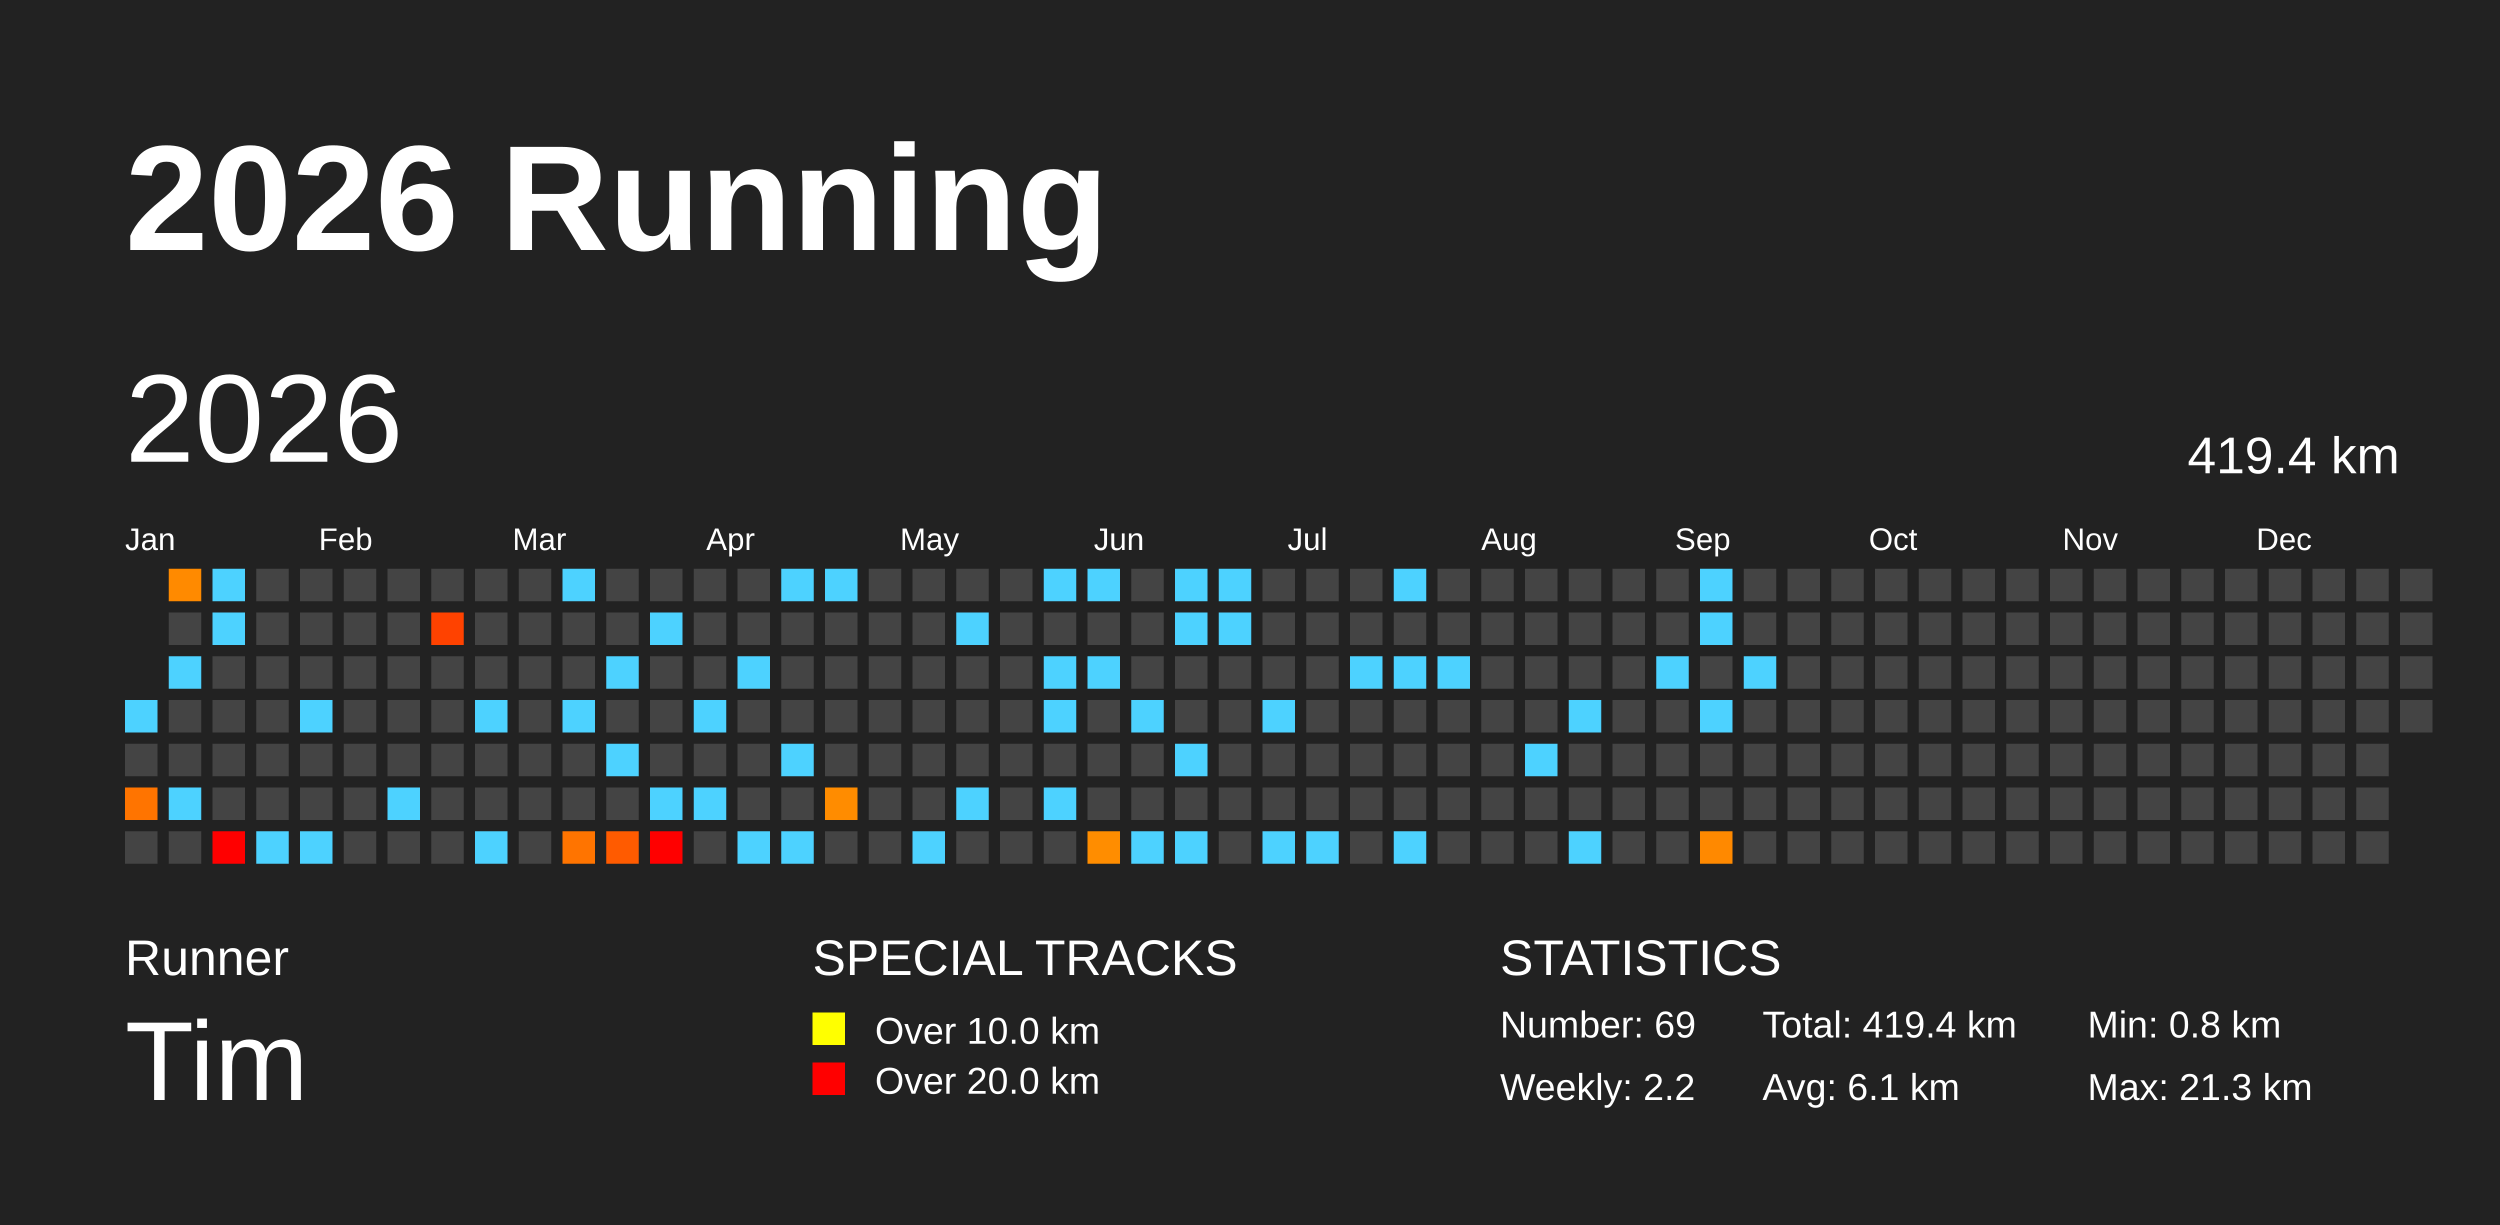
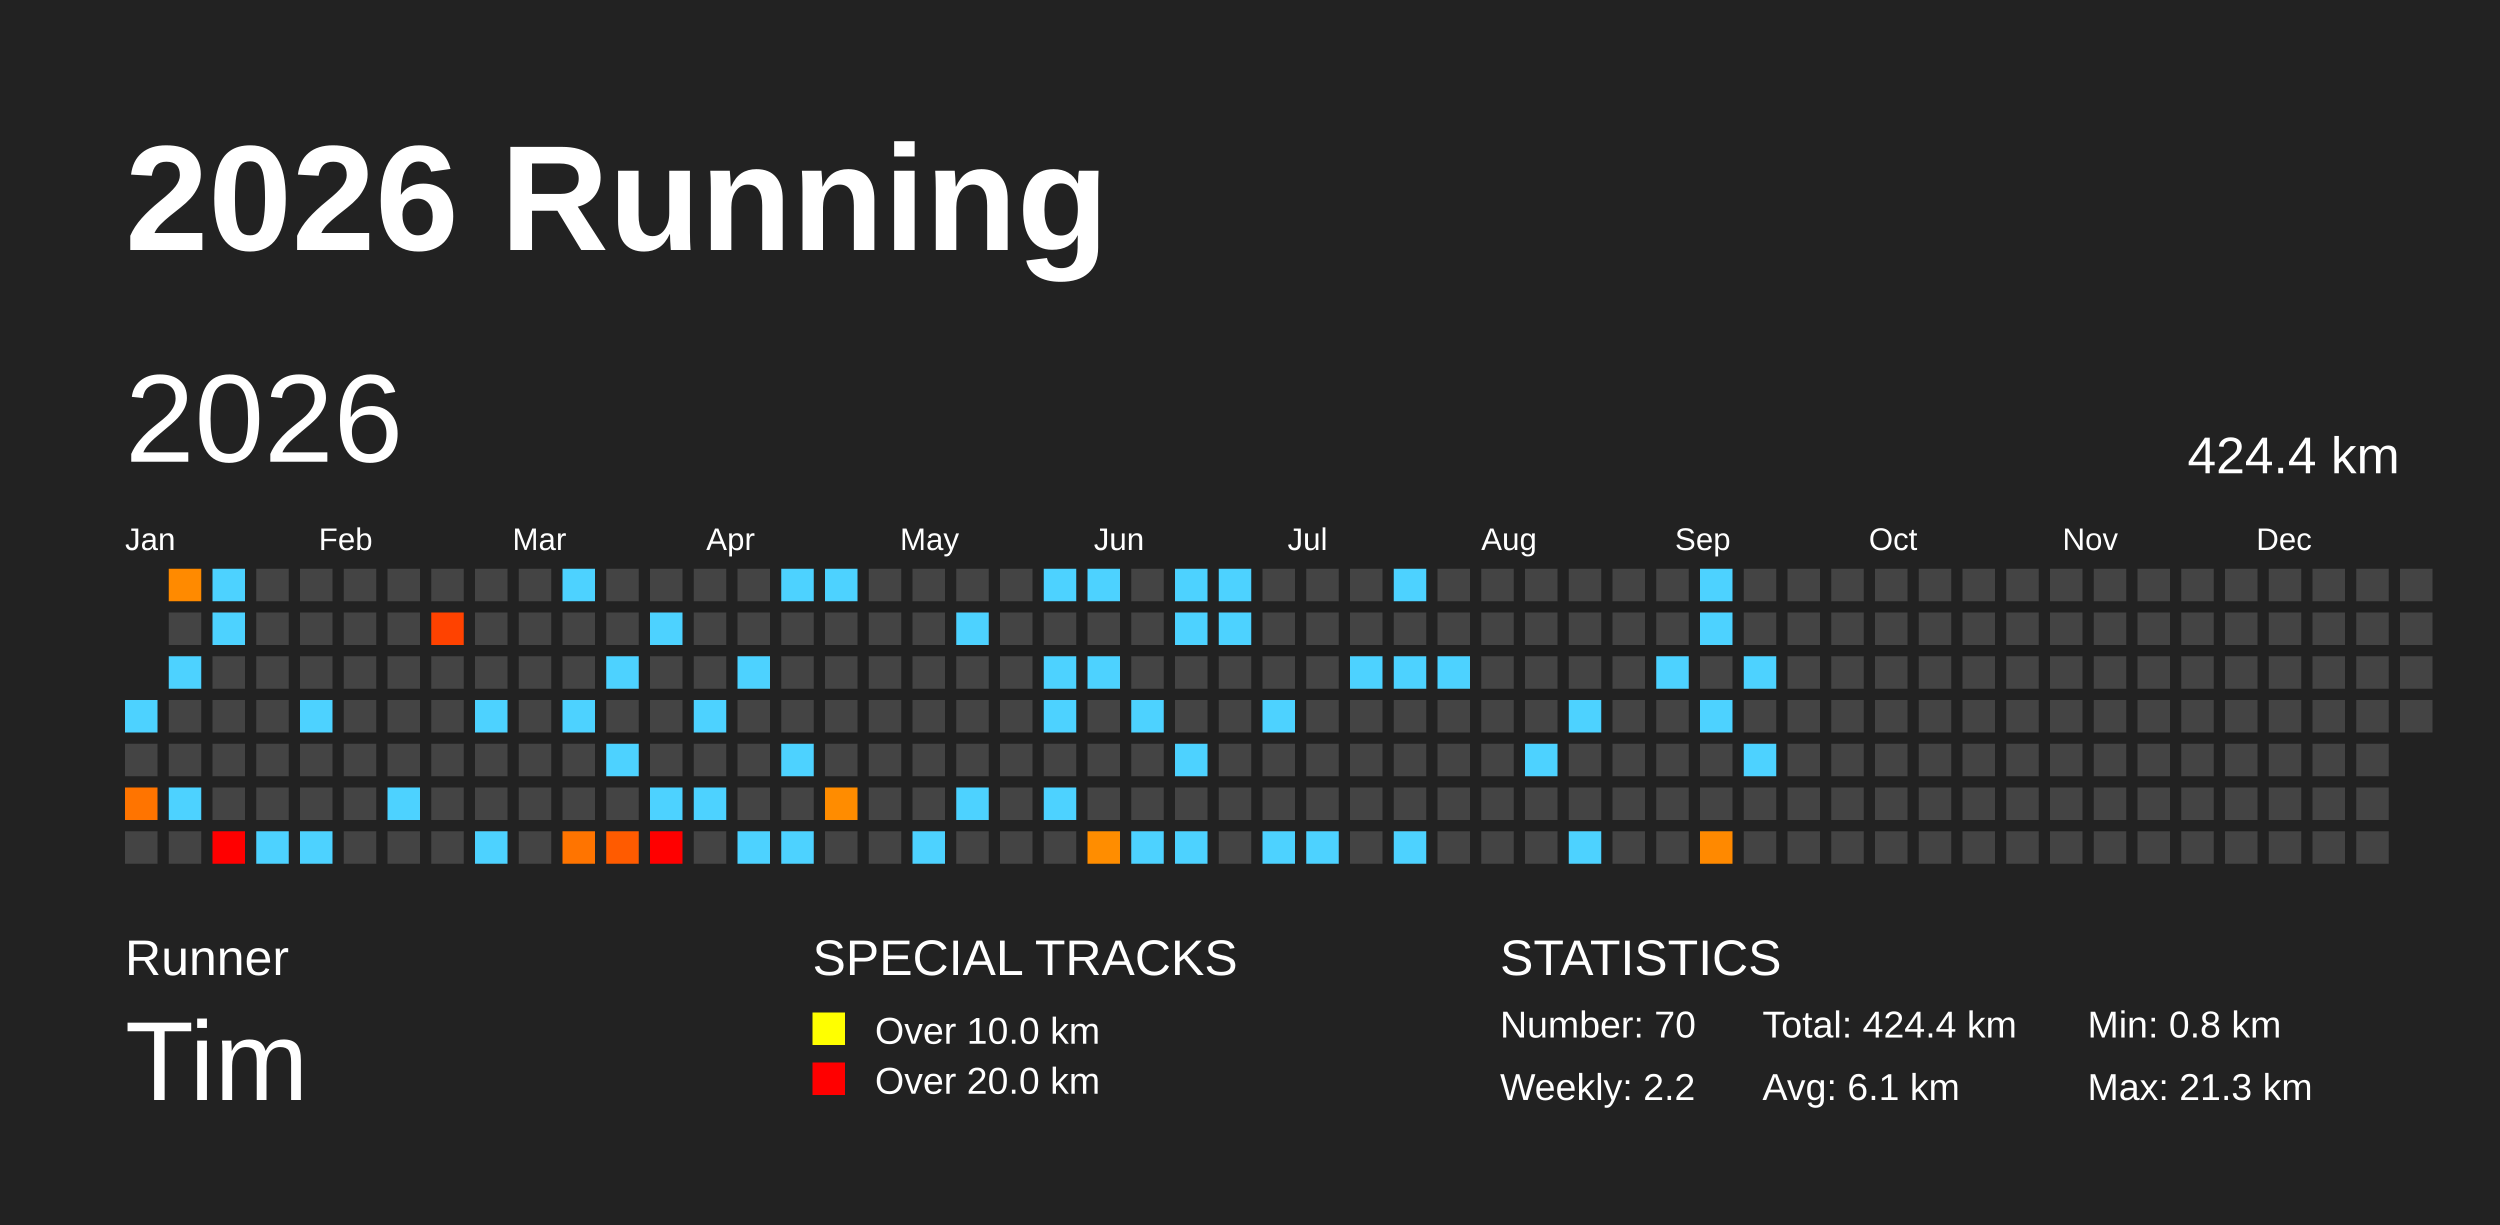
<svg xmlns="http://www.w3.org/2000/svg" baseProfile="full" height="98mm" version="1.1" viewBox="0,0,200,98" width="200mm">
  <defs />
  <rect fill="#222222" height="98" width="200" x="0" y="0" />
  <text fill="#FFFFFF" style="font-size:12px; font-family:Arial; font-weight:bold;" x="10" y="20">2026 Running</text>
  <text fill="#FFFFFF" style="font-size:4px; font-family:Arial" x="10" y="78">Runner</text>
  <text fill="#FFFFFF" style="font-size:9px; font-family:Arial" x="10" y="88">Tim</text>
  <text fill="#FFFFFF" style="font-size:4px; font-family:Arial" x="65" y="78">SPECIAL TRACKS</text>
  <rect fill="yellow" height="2.6" width="2.6" x="65" y="81" />
  <text fill="#FFFFFF" style="font-size:3px; font-family:Arial" x="70" y="83.5">Over 10.0 km</text>
  <rect fill="red" height="2.6" width="2.6" x="65" y="85" />
  <text fill="#FFFFFF" style="font-size:3px; font-family:Arial" x="70" y="87.5">Over 20.0 km</text>
  <text fill="#FFFFFF" style="font-size:4px; font-family:Arial" x="120" y="78">STATISTICS</text>
-   <text fill="#FFFFFF" style="font-size:3px; font-family:Arial" x="120" y="83">Number: 69</text>
+   <text fill="#FFFFFF" style="font-size:3px; font-family:Arial" x="120" y="83">Number: 70</text>
  <text fill="#FFFFFF" style="font-size:3px; font-family:Arial" x="120" y="88">Weekly: 2.2</text>
-   <text fill="#FFFFFF" style="font-size:3px; font-family:Arial" x="141" y="83">Total: 419.4 km</text>
+   <text fill="#FFFFFF" style="font-size:3px; font-family:Arial" x="141" y="83">Total: 424.4 km</text>
  <text fill="#FFFFFF" style="font-size:3px; font-family:Arial" x="141" y="88">Avg: 6.1 km</text>
  <text fill="#FFFFFF" style="font-size:3px; font-family:Arial" x="167" y="83">Min: 0.8 km</text>
  <text fill="#FFFFFF" style="font-size:3px; font-family:Arial" x="167" y="88">Max: 21.3 km</text>
  <text dominant-baseline="hanging" fill="#FFFFFF" style="font-size:10.0px; font-family:Arial;" x="10" y="30">2026</text>
-   <text dominant-baseline="hanging" fill="#FFFFFF" style="font-size:4.125px; font-family:Arial;" x="175" y="35">419.4 km</text>
+   <text dominant-baseline="hanging" fill="#FFFFFF" style="font-size:4.125px; font-family:Arial;" x="175" y="35">424.4 km</text>
  <text fill="#FFFFFF" style="font-size:2.5px; font-family:Arial" x="10.0" y="44">Jan</text>
  <text fill="#FFFFFF" style="font-size:2.5px; font-family:Arial" x="25.5" y="44">Feb</text>
  <text fill="#FFFFFF" style="font-size:2.5px; font-family:Arial" x="41.0" y="44">Mar</text>
  <text fill="#FFFFFF" style="font-size:2.5px; font-family:Arial" x="56.5" y="44">Apr</text>
  <text fill="#FFFFFF" style="font-size:2.5px; font-family:Arial" x="72.0" y="44">May</text>
  <text fill="#FFFFFF" style="font-size:2.5px; font-family:Arial" x="87.5" y="44">Jun</text>
  <text fill="#FFFFFF" style="font-size:2.5px; font-family:Arial" x="103.0" y="44">Jul</text>
  <text fill="#FFFFFF" style="font-size:2.5px; font-family:Arial" x="118.5" y="44">Aug</text>
  <text fill="#FFFFFF" style="font-size:2.5px; font-family:Arial" x="134.0" y="44">Sep</text>
  <text fill="#FFFFFF" style="font-size:2.5px; font-family:Arial" x="149.5" y="44">Oct</text>
  <text fill="#FFFFFF" style="font-size:2.5px; font-family:Arial" x="165.0" y="44">Nov</text>
  <text fill="#FFFFFF" style="font-size:2.5px; font-family:Arial" x="180.5" y="44">Dec</text>
  <rect fill="#4dd2ff" height="2.6" width="2.6" x="10.0" y="56.0" />
  <rect fill="#444444" height="2.6" width="2.6" x="10.0" y="59.5" />
  <rect fill="#ff7400" height="2.6" width="2.6" x="10.0" y="63.0" />
  <rect fill="#444444" height="2.6" width="2.6" x="10.0" y="66.5" />
  <rect fill="#ff8a00" height="2.6" width="2.6" x="13.5" y="45.5" />
  <rect fill="#444444" height="2.6" width="2.6" x="13.5" y="49.0" />
  <rect fill="#4dd2ff" height="2.6" width="2.6" x="13.5" y="52.5" />
  <rect fill="#444444" height="2.6" width="2.6" x="13.5" y="56.0" />
  <rect fill="#444444" height="2.6" width="2.6" x="13.5" y="59.5" />
  <rect fill="#4dd2ff" height="2.6" width="2.6" x="13.5" y="63.0" />
  <rect fill="#444444" height="2.6" width="2.6" x="13.5" y="66.5" />
  <rect fill="#4dd2ff" height="2.6" width="2.6" x="17.0" y="45.5" />
  <rect fill="#4dd2ff" height="2.6" width="2.6" x="17.0" y="49.0" />
  <rect fill="#444444" height="2.6" width="2.6" x="17.0" y="52.5" />
  <rect fill="#444444" height="2.6" width="2.6" x="17.0" y="56.0" />
  <rect fill="#444444" height="2.6" width="2.6" x="17.0" y="59.5" />
  <rect fill="#444444" height="2.6" width="2.6" x="17.0" y="63.0" />
  <rect fill="red" height="2.6" width="2.6" x="17.0" y="66.5" />
  <rect fill="#444444" height="2.6" width="2.6" x="20.5" y="45.5" />
  <rect fill="#444444" height="2.6" width="2.6" x="20.5" y="49.0" />
  <rect fill="#444444" height="2.6" width="2.6" x="20.5" y="52.5" />
  <rect fill="#444444" height="2.6" width="2.6" x="20.5" y="56.0" />
  <rect fill="#444444" height="2.6" width="2.6" x="20.5" y="59.5" />
  <rect fill="#444444" height="2.6" width="2.6" x="20.5" y="63.0" />
  <rect fill="#4dd2ff" height="2.6" width="2.6" x="20.5" y="66.5" />
  <rect fill="#444444" height="2.6" width="2.6" x="24.0" y="45.5" />
  <rect fill="#444444" height="2.6" width="2.6" x="24.0" y="49.0" />
  <rect fill="#444444" height="2.6" width="2.6" x="24.0" y="52.5" />
  <rect fill="#4dd2ff" height="2.6" width="2.6" x="24.0" y="56.0" />
  <rect fill="#444444" height="2.6" width="2.6" x="24.0" y="59.5" />
  <rect fill="#444444" height="2.6" width="2.6" x="24.0" y="63.0" />
  <rect fill="#4dd2ff" height="2.6" width="2.6" x="24.0" y="66.5" />
  <rect fill="#444444" height="2.6" width="2.6" x="27.5" y="45.5" />
  <rect fill="#444444" height="2.6" width="2.6" x="27.5" y="49.0" />
  <rect fill="#444444" height="2.6" width="2.6" x="27.5" y="52.5" />
  <rect fill="#444444" height="2.6" width="2.6" x="27.5" y="56.0" />
  <rect fill="#444444" height="2.6" width="2.6" x="27.5" y="59.5" />
  <rect fill="#444444" height="2.6" width="2.6" x="27.5" y="63.0" />
  <rect fill="#444444" height="2.6" width="2.6" x="27.5" y="66.5" />
  <rect fill="#444444" height="2.6" width="2.6" x="31.0" y="45.5" />
  <rect fill="#444444" height="2.6" width="2.6" x="31.0" y="49.0" />
  <rect fill="#444444" height="2.6" width="2.6" x="31.0" y="52.5" />
  <rect fill="#444444" height="2.6" width="2.6" x="31.0" y="56.0" />
  <rect fill="#444444" height="2.6" width="2.6" x="31.0" y="59.5" />
  <rect fill="#4dd2ff" height="2.6" width="2.6" x="31.0" y="63.0" />
  <rect fill="#444444" height="2.6" width="2.6" x="31.0" y="66.5" />
  <rect fill="#444444" height="2.6" width="2.6" x="34.5" y="45.5" />
  <rect fill="#ff4200" height="2.6" width="2.6" x="34.5" y="49.0" />
  <rect fill="#444444" height="2.6" width="2.6" x="34.5" y="52.5" />
  <rect fill="#444444" height="2.6" width="2.6" x="34.5" y="56.0" />
  <rect fill="#444444" height="2.6" width="2.6" x="34.5" y="59.5" />
  <rect fill="#444444" height="2.6" width="2.6" x="34.5" y="63.0" />
  <rect fill="#444444" height="2.6" width="2.6" x="34.5" y="66.5" />
  <rect fill="#444444" height="2.6" width="2.6" x="38.0" y="45.5" />
  <rect fill="#444444" height="2.6" width="2.6" x="38.0" y="49.0" />
  <rect fill="#444444" height="2.6" width="2.6" x="38.0" y="52.5" />
  <rect fill="#4dd2ff" height="2.6" width="2.6" x="38.0" y="56.0" />
  <rect fill="#444444" height="2.6" width="2.6" x="38.0" y="59.5" />
  <rect fill="#444444" height="2.6" width="2.6" x="38.0" y="63.0" />
  <rect fill="#4dd2ff" height="2.6" width="2.6" x="38.0" y="66.5" />
  <rect fill="#444444" height="2.6" width="2.6" x="41.5" y="45.5" />
  <rect fill="#444444" height="2.6" width="2.6" x="41.5" y="49.0" />
  <rect fill="#444444" height="2.6" width="2.6" x="41.5" y="52.5" />
  <rect fill="#444444" height="2.6" width="2.6" x="41.5" y="56.0" />
  <rect fill="#444444" height="2.6" width="2.6" x="41.5" y="59.5" />
  <rect fill="#444444" height="2.6" width="2.6" x="41.5" y="63.0" />
  <rect fill="#444444" height="2.6" width="2.6" x="41.5" y="66.5" />
  <rect fill="#4dd2ff" height="2.6" width="2.6" x="45.0" y="45.5" />
  <rect fill="#444444" height="2.6" width="2.6" x="45.0" y="49.0" />
  <rect fill="#444444" height="2.6" width="2.6" x="45.0" y="52.5" />
  <rect fill="#4dd2ff" height="2.6" width="2.6" x="45.0" y="56.0" />
  <rect fill="#444444" height="2.6" width="2.6" x="45.0" y="59.5" />
  <rect fill="#444444" height="2.6" width="2.6" x="45.0" y="63.0" />
  <rect fill="#ff7400" height="2.6" width="2.6" x="45.0" y="66.5" />
  <rect fill="#444444" height="2.6" width="2.6" x="48.5" y="45.5" />
  <rect fill="#444444" height="2.6" width="2.6" x="48.5" y="49.0" />
  <rect fill="#4dd2ff" height="2.6" width="2.6" x="48.5" y="52.5" />
  <rect fill="#444444" height="2.6" width="2.6" x="48.5" y="56.0" />
  <rect fill="#4dd2ff" height="2.6" width="2.6" x="48.5" y="59.5" />
  <rect fill="#444444" height="2.6" width="2.6" x="48.5" y="63.0" />
  <rect fill="#ff5b00" height="2.6" width="2.6" x="48.5" y="66.5" />
  <rect fill="#444444" height="2.6" width="2.6" x="52.0" y="45.5" />
  <rect fill="#4dd2ff" height="2.6" width="2.6" x="52.0" y="49.0" />
  <rect fill="#444444" height="2.6" width="2.6" x="52.0" y="52.5" />
  <rect fill="#444444" height="2.6" width="2.6" x="52.0" y="56.0" />
  <rect fill="#444444" height="2.6" width="2.6" x="52.0" y="59.5" />
  <rect fill="#4dd2ff" height="2.6" width="2.6" x="52.0" y="63.0" />
  <rect fill="red" height="2.6" width="2.6" x="52.0" y="66.5" />
  <rect fill="#444444" height="2.6" width="2.6" x="55.5" y="45.5" />
  <rect fill="#444444" height="2.6" width="2.6" x="55.5" y="49.0" />
  <rect fill="#444444" height="2.6" width="2.6" x="55.5" y="52.5" />
  <rect fill="#4dd2ff" height="2.6" width="2.6" x="55.5" y="56.0" />
  <rect fill="#444444" height="2.6" width="2.6" x="55.5" y="59.5" />
  <rect fill="#4dd2ff" height="2.6" width="2.6" x="55.5" y="63.0" />
  <rect fill="#444444" height="2.6" width="2.6" x="55.5" y="66.5" />
  <rect fill="#444444" height="2.6" width="2.6" x="59.0" y="45.5" />
  <rect fill="#444444" height="2.6" width="2.6" x="59.0" y="49.0" />
  <rect fill="#4dd2ff" height="2.6" width="2.6" x="59.0" y="52.5" />
  <rect fill="#444444" height="2.6" width="2.6" x="59.0" y="56.0" />
  <rect fill="#444444" height="2.6" width="2.6" x="59.0" y="59.5" />
  <rect fill="#444444" height="2.6" width="2.6" x="59.0" y="63.0" />
  <rect fill="#4dd2ff" height="2.6" width="2.6" x="59.0" y="66.5" />
  <rect fill="#4dd2ff" height="2.6" width="2.6" x="62.5" y="45.5" />
  <rect fill="#444444" height="2.6" width="2.6" x="62.5" y="49.0" />
  <rect fill="#444444" height="2.6" width="2.6" x="62.5" y="52.5" />
  <rect fill="#444444" height="2.6" width="2.6" x="62.5" y="56.0" />
  <rect fill="#4dd2ff" height="2.6" width="2.6" x="62.5" y="59.5" />
  <rect fill="#444444" height="2.6" width="2.6" x="62.5" y="63.0" />
  <rect fill="#4dd2ff" height="2.6" width="2.6" x="62.5" y="66.5" />
  <rect fill="#4dd2ff" height="2.6" width="2.6" x="66.0" y="45.5" />
  <rect fill="#444444" height="2.6" width="2.6" x="66.0" y="49.0" />
  <rect fill="#444444" height="2.6" width="2.6" x="66.0" y="52.5" />
  <rect fill="#444444" height="2.6" width="2.6" x="66.0" y="56.0" />
  <rect fill="#444444" height="2.6" width="2.6" x="66.0" y="59.5" />
  <rect fill="#ff8c00" height="2.6" width="2.6" x="66.0" y="63.0" />
  <rect fill="#444444" height="2.6" width="2.6" x="66.0" y="66.5" />
  <rect fill="#444444" height="2.6" width="2.6" x="69.5" y="45.5" />
  <rect fill="#444444" height="2.6" width="2.6" x="69.5" y="49.0" />
  <rect fill="#444444" height="2.6" width="2.6" x="69.5" y="52.5" />
  <rect fill="#444444" height="2.6" width="2.6" x="69.5" y="56.0" />
  <rect fill="#444444" height="2.6" width="2.6" x="69.5" y="59.5" />
  <rect fill="#444444" height="2.6" width="2.6" x="69.5" y="63.0" />
  <rect fill="#444444" height="2.6" width="2.6" x="69.5" y="66.5" />
  <rect fill="#444444" height="2.6" width="2.6" x="73.0" y="45.5" />
  <rect fill="#444444" height="2.6" width="2.6" x="73.0" y="49.0" />
  <rect fill="#444444" height="2.6" width="2.6" x="73.0" y="52.5" />
  <rect fill="#444444" height="2.6" width="2.6" x="73.0" y="56.0" />
  <rect fill="#444444" height="2.6" width="2.6" x="73.0" y="59.5" />
  <rect fill="#444444" height="2.6" width="2.6" x="73.0" y="63.0" />
  <rect fill="#4dd2ff" height="2.6" width="2.6" x="73.0" y="66.5" />
  <rect fill="#444444" height="2.6" width="2.6" x="76.5" y="45.5" />
  <rect fill="#4dd2ff" height="2.6" width="2.6" x="76.5" y="49.0" />
  <rect fill="#444444" height="2.6" width="2.6" x="76.5" y="52.5" />
  <rect fill="#444444" height="2.6" width="2.6" x="76.5" y="56.0" />
  <rect fill="#444444" height="2.6" width="2.6" x="76.5" y="59.5" />
  <rect fill="#4dd2ff" height="2.6" width="2.6" x="76.5" y="63.0" />
  <rect fill="#444444" height="2.6" width="2.6" x="76.5" y="66.5" />
  <rect fill="#444444" height="2.6" width="2.6" x="80.0" y="45.5" />
  <rect fill="#444444" height="2.6" width="2.6" x="80.0" y="49.0" />
  <rect fill="#444444" height="2.6" width="2.6" x="80.0" y="52.5" />
  <rect fill="#444444" height="2.6" width="2.6" x="80.0" y="56.0" />
  <rect fill="#444444" height="2.6" width="2.6" x="80.0" y="59.5" />
  <rect fill="#444444" height="2.6" width="2.6" x="80.0" y="63.0" />
  <rect fill="#444444" height="2.6" width="2.6" x="80.0" y="66.5" />
  <rect fill="#4dd2ff" height="2.6" width="2.6" x="83.5" y="45.5" />
  <rect fill="#444444" height="2.6" width="2.6" x="83.5" y="49.0" />
  <rect fill="#4dd2ff" height="2.6" width="2.6" x="83.5" y="52.5" />
  <rect fill="#4dd2ff" height="2.6" width="2.6" x="83.5" y="56.0" />
  <rect fill="#444444" height="2.6" width="2.6" x="83.5" y="59.5" />
  <rect fill="#4dd2ff" height="2.6" width="2.6" x="83.5" y="63.0" />
  <rect fill="#444444" height="2.6" width="2.6" x="83.5" y="66.5" />
  <rect fill="#4dd2ff" height="2.6" width="2.6" x="87.0" y="45.5" />
  <rect fill="#444444" height="2.6" width="2.6" x="87.0" y="49.0" />
  <rect fill="#4dd2ff" height="2.6" width="2.6" x="87.0" y="52.5" />
  <rect fill="#444444" height="2.6" width="2.6" x="87.0" y="56.0" />
  <rect fill="#444444" height="2.6" width="2.6" x="87.0" y="59.5" />
  <rect fill="#444444" height="2.6" width="2.6" x="87.0" y="63.0" />
  <rect fill="#ff8d00" height="2.6" width="2.6" x="87.0" y="66.5" />
  <rect fill="#444444" height="2.6" width="2.6" x="90.5" y="45.5" />
  <rect fill="#444444" height="2.6" width="2.6" x="90.5" y="49.0" />
  <rect fill="#444444" height="2.6" width="2.6" x="90.5" y="52.5" />
  <rect fill="#4dd2ff" height="2.6" width="2.6" x="90.5" y="56.0" />
  <rect fill="#444444" height="2.6" width="2.6" x="90.5" y="59.5" />
  <rect fill="#444444" height="2.6" width="2.6" x="90.5" y="63.0" />
  <rect fill="#4dd2ff" height="2.6" width="2.6" x="90.5" y="66.5" />
  <rect fill="#4dd2ff" height="2.6" width="2.6" x="94.0" y="45.5" />
  <rect fill="#4dd2ff" height="2.6" width="2.6" x="94.0" y="49.0" />
  <rect fill="#444444" height="2.6" width="2.6" x="94.0" y="52.5" />
  <rect fill="#444444" height="2.6" width="2.6" x="94.0" y="56.0" />
  <rect fill="#4dd2ff" height="2.6" width="2.6" x="94.0" y="59.5" />
  <rect fill="#444444" height="2.6" width="2.6" x="94.0" y="63.0" />
  <rect fill="#4dd2ff" height="2.6" width="2.6" x="94.0" y="66.5" />
  <rect fill="#4dd2ff" height="2.6" width="2.6" x="97.5" y="45.5" />
  <rect fill="#4dd2ff" height="2.6" width="2.6" x="97.5" y="49.0" />
  <rect fill="#444444" height="2.6" width="2.6" x="97.5" y="52.5" />
  <rect fill="#444444" height="2.6" width="2.6" x="97.5" y="56.0" />
  <rect fill="#444444" height="2.6" width="2.6" x="97.5" y="59.5" />
  <rect fill="#444444" height="2.6" width="2.6" x="97.5" y="63.0" />
  <rect fill="#444444" height="2.6" width="2.6" x="97.5" y="66.5" />
  <rect fill="#444444" height="2.6" width="2.6" x="101.0" y="45.5" />
  <rect fill="#444444" height="2.6" width="2.6" x="101.0" y="49.0" />
  <rect fill="#444444" height="2.6" width="2.6" x="101.0" y="52.5" />
  <rect fill="#4dd2ff" height="2.6" width="2.6" x="101.0" y="56.0" />
  <rect fill="#444444" height="2.6" width="2.6" x="101.0" y="59.5" />
  <rect fill="#444444" height="2.6" width="2.6" x="101.0" y="63.0" />
  <rect fill="#4dd2ff" height="2.6" width="2.6" x="101.0" y="66.5" />
  <rect fill="#444444" height="2.6" width="2.6" x="104.5" y="45.5" />
  <rect fill="#444444" height="2.6" width="2.6" x="104.5" y="49.0" />
  <rect fill="#444444" height="2.6" width="2.6" x="104.5" y="52.5" />
  <rect fill="#444444" height="2.6" width="2.6" x="104.5" y="56.0" />
  <rect fill="#444444" height="2.6" width="2.6" x="104.5" y="59.5" />
  <rect fill="#444444" height="2.6" width="2.6" x="104.5" y="63.0" />
  <rect fill="#4dd2ff" height="2.6" width="2.6" x="104.5" y="66.5" />
  <rect fill="#444444" height="2.6" width="2.6" x="108.0" y="45.5" />
  <rect fill="#444444" height="2.6" width="2.6" x="108.0" y="49.0" />
  <rect fill="#4dd2ff" height="2.6" width="2.6" x="108.0" y="52.5" />
  <rect fill="#444444" height="2.6" width="2.6" x="108.0" y="56.0" />
  <rect fill="#444444" height="2.6" width="2.6" x="108.0" y="59.5" />
  <rect fill="#444444" height="2.6" width="2.6" x="108.0" y="63.0" />
  <rect fill="#444444" height="2.6" width="2.6" x="108.0" y="66.5" />
  <rect fill="#4dd2ff" height="2.6" width="2.6" x="111.5" y="45.5" />
  <rect fill="#444444" height="2.6" width="2.6" x="111.5" y="49.0" />
  <rect fill="#4dd2ff" height="2.6" width="2.6" x="111.5" y="52.5" />
  <rect fill="#444444" height="2.6" width="2.6" x="111.5" y="56.0" />
  <rect fill="#444444" height="2.6" width="2.6" x="111.5" y="59.5" />
  <rect fill="#444444" height="2.6" width="2.6" x="111.5" y="63.0" />
  <rect fill="#4dd2ff" height="2.6" width="2.6" x="111.5" y="66.5" />
  <rect fill="#444444" height="2.6" width="2.6" x="115.0" y="45.5" />
  <rect fill="#444444" height="2.6" width="2.6" x="115.0" y="49.0" />
  <rect fill="#4dd2ff" height="2.6" width="2.6" x="115.0" y="52.5" />
  <rect fill="#444444" height="2.6" width="2.6" x="115.0" y="56.0" />
  <rect fill="#444444" height="2.6" width="2.6" x="115.0" y="59.5" />
  <rect fill="#444444" height="2.6" width="2.6" x="115.0" y="63.0" />
  <rect fill="#444444" height="2.6" width="2.6" x="115.0" y="66.5" />
  <rect fill="#444444" height="2.6" width="2.6" x="118.5" y="45.5" />
  <rect fill="#444444" height="2.6" width="2.6" x="118.5" y="49.0" />
  <rect fill="#444444" height="2.6" width="2.6" x="118.5" y="52.5" />
  <rect fill="#444444" height="2.6" width="2.6" x="118.5" y="56.0" />
  <rect fill="#444444" height="2.6" width="2.6" x="118.5" y="59.5" />
  <rect fill="#444444" height="2.6" width="2.6" x="118.5" y="63.0" />
  <rect fill="#444444" height="2.6" width="2.6" x="118.5" y="66.5" />
  <rect fill="#444444" height="2.6" width="2.6" x="122.0" y="45.5" />
  <rect fill="#444444" height="2.6" width="2.6" x="122.0" y="49.0" />
  <rect fill="#444444" height="2.6" width="2.6" x="122.0" y="52.5" />
  <rect fill="#444444" height="2.6" width="2.6" x="122.0" y="56.0" />
  <rect fill="#4dd2ff" height="2.6" width="2.6" x="122.0" y="59.5" />
  <rect fill="#444444" height="2.6" width="2.6" x="122.0" y="63.0" />
  <rect fill="#444444" height="2.6" width="2.6" x="122.0" y="66.5" />
  <rect fill="#444444" height="2.6" width="2.6" x="125.5" y="45.5" />
  <rect fill="#444444" height="2.6" width="2.6" x="125.5" y="49.0" />
  <rect fill="#444444" height="2.6" width="2.6" x="125.5" y="52.5" />
  <rect fill="#4dd2ff" height="2.6" width="2.6" x="125.5" y="56.0" />
  <rect fill="#444444" height="2.6" width="2.6" x="125.5" y="59.5" />
  <rect fill="#444444" height="2.6" width="2.6" x="125.5" y="63.0" />
  <rect fill="#4dd2ff" height="2.6" width="2.6" x="125.5" y="66.5" />
  <rect fill="#444444" height="2.6" width="2.6" x="129.0" y="45.5" />
  <rect fill="#444444" height="2.6" width="2.6" x="129.0" y="49.0" />
  <rect fill="#444444" height="2.6" width="2.6" x="129.0" y="52.5" />
  <rect fill="#444444" height="2.6" width="2.6" x="129.0" y="56.0" />
  <rect fill="#444444" height="2.6" width="2.6" x="129.0" y="59.5" />
  <rect fill="#444444" height="2.6" width="2.6" x="129.0" y="63.0" />
  <rect fill="#444444" height="2.6" width="2.6" x="129.0" y="66.5" />
  <rect fill="#444444" height="2.6" width="2.6" x="132.5" y="45.5" />
  <rect fill="#444444" height="2.6" width="2.6" x="132.5" y="49.0" />
  <rect fill="#4dd2ff" height="2.6" width="2.6" x="132.5" y="52.5" />
  <rect fill="#444444" height="2.6" width="2.6" x="132.5" y="56.0" />
  <rect fill="#444444" height="2.6" width="2.6" x="132.5" y="59.5" />
  <rect fill="#444444" height="2.6" width="2.6" x="132.5" y="63.0" />
  <rect fill="#444444" height="2.6" width="2.6" x="132.5" y="66.5" />
  <rect fill="#4dd2ff" height="2.6" width="2.6" x="136.0" y="45.5" />
  <rect fill="#4dd2ff" height="2.6" width="2.6" x="136.0" y="49.0" />
  <rect fill="#444444" height="2.6" width="2.6" x="136.0" y="52.5" />
  <rect fill="#4dd2ff" height="2.6" width="2.6" x="136.0" y="56.0" />
  <rect fill="#444444" height="2.6" width="2.6" x="136.0" y="59.5" />
  <rect fill="#444444" height="2.6" width="2.6" x="136.0" y="63.0" />
  <rect fill="#ff8900" height="2.6" width="2.6" x="136.0" y="66.5" />
  <rect fill="#444444" height="2.6" width="2.6" x="139.5" y="45.5" />
  <rect fill="#444444" height="2.6" width="2.6" x="139.5" y="49.0" />
  <rect fill="#4dd2ff" height="2.6" width="2.6" x="139.5" y="52.5" />
  <rect fill="#444444" height="2.6" width="2.6" x="139.5" y="56.0" />
-   <rect fill="#444444" height="2.6" width="2.6" x="139.5" y="59.5" />
+   <rect fill="#4dd2ff" height="2.6" width="2.6" x="139.5" y="59.5" />
  <rect fill="#444444" height="2.6" width="2.6" x="139.5" y="63.0" />
  <rect fill="#444444" height="2.6" width="2.6" x="139.5" y="66.5" />
  <rect fill="#444444" height="2.6" width="2.6" x="143.0" y="45.5" />
  <rect fill="#444444" height="2.6" width="2.6" x="143.0" y="49.0" />
  <rect fill="#444444" height="2.6" width="2.6" x="143.0" y="52.5" />
  <rect fill="#444444" height="2.6" width="2.6" x="143.0" y="56.0" />
  <rect fill="#444444" height="2.6" width="2.6" x="143.0" y="59.5" />
  <rect fill="#444444" height="2.6" width="2.6" x="143.0" y="63.0" />
  <rect fill="#444444" height="2.6" width="2.6" x="143.0" y="66.5" />
  <rect fill="#444444" height="2.6" width="2.6" x="146.5" y="45.5" />
  <rect fill="#444444" height="2.6" width="2.6" x="146.5" y="49.0" />
  <rect fill="#444444" height="2.6" width="2.6" x="146.5" y="52.5" />
  <rect fill="#444444" height="2.6" width="2.6" x="146.5" y="56.0" />
  <rect fill="#444444" height="2.6" width="2.6" x="146.5" y="59.5" />
  <rect fill="#444444" height="2.6" width="2.6" x="146.5" y="63.0" />
  <rect fill="#444444" height="2.6" width="2.6" x="146.5" y="66.5" />
  <rect fill="#444444" height="2.6" width="2.6" x="150.0" y="45.5" />
  <rect fill="#444444" height="2.6" width="2.6" x="150.0" y="49.0" />
  <rect fill="#444444" height="2.6" width="2.6" x="150.0" y="52.5" />
  <rect fill="#444444" height="2.6" width="2.6" x="150.0" y="56.0" />
  <rect fill="#444444" height="2.6" width="2.6" x="150.0" y="59.5" />
  <rect fill="#444444" height="2.6" width="2.6" x="150.0" y="63.0" />
  <rect fill="#444444" height="2.6" width="2.6" x="150.0" y="66.5" />
  <rect fill="#444444" height="2.6" width="2.6" x="153.5" y="45.5" />
  <rect fill="#444444" height="2.6" width="2.6" x="153.5" y="49.0" />
  <rect fill="#444444" height="2.6" width="2.6" x="153.5" y="52.5" />
  <rect fill="#444444" height="2.6" width="2.6" x="153.5" y="56.0" />
  <rect fill="#444444" height="2.6" width="2.6" x="153.5" y="59.5" />
  <rect fill="#444444" height="2.6" width="2.6" x="153.5" y="63.0" />
  <rect fill="#444444" height="2.6" width="2.6" x="153.5" y="66.5" />
  <rect fill="#444444" height="2.6" width="2.6" x="157.0" y="45.5" />
  <rect fill="#444444" height="2.6" width="2.6" x="157.0" y="49.0" />
  <rect fill="#444444" height="2.6" width="2.6" x="157.0" y="52.5" />
  <rect fill="#444444" height="2.6" width="2.6" x="157.0" y="56.0" />
  <rect fill="#444444" height="2.6" width="2.6" x="157.0" y="59.5" />
  <rect fill="#444444" height="2.6" width="2.6" x="157.0" y="63.0" />
  <rect fill="#444444" height="2.6" width="2.6" x="157.0" y="66.5" />
  <rect fill="#444444" height="2.6" width="2.6" x="160.5" y="45.5" />
  <rect fill="#444444" height="2.6" width="2.6" x="160.5" y="49.0" />
  <rect fill="#444444" height="2.6" width="2.6" x="160.5" y="52.5" />
  <rect fill="#444444" height="2.6" width="2.6" x="160.5" y="56.0" />
  <rect fill="#444444" height="2.6" width="2.6" x="160.5" y="59.5" />
  <rect fill="#444444" height="2.6" width="2.6" x="160.5" y="63.0" />
  <rect fill="#444444" height="2.6" width="2.6" x="160.5" y="66.5" />
  <rect fill="#444444" height="2.6" width="2.6" x="164.0" y="45.5" />
  <rect fill="#444444" height="2.6" width="2.6" x="164.0" y="49.0" />
  <rect fill="#444444" height="2.6" width="2.6" x="164.0" y="52.5" />
  <rect fill="#444444" height="2.6" width="2.6" x="164.0" y="56.0" />
  <rect fill="#444444" height="2.6" width="2.6" x="164.0" y="59.5" />
  <rect fill="#444444" height="2.6" width="2.6" x="164.0" y="63.0" />
  <rect fill="#444444" height="2.6" width="2.6" x="164.0" y="66.5" />
  <rect fill="#444444" height="2.6" width="2.6" x="167.5" y="45.5" />
  <rect fill="#444444" height="2.6" width="2.6" x="167.5" y="49.0" />
  <rect fill="#444444" height="2.6" width="2.6" x="167.5" y="52.5" />
  <rect fill="#444444" height="2.6" width="2.6" x="167.5" y="56.0" />
  <rect fill="#444444" height="2.6" width="2.6" x="167.5" y="59.5" />
  <rect fill="#444444" height="2.6" width="2.6" x="167.5" y="63.0" />
  <rect fill="#444444" height="2.6" width="2.6" x="167.5" y="66.5" />
  <rect fill="#444444" height="2.6" width="2.6" x="171.0" y="45.5" />
  <rect fill="#444444" height="2.6" width="2.6" x="171.0" y="49.0" />
  <rect fill="#444444" height="2.6" width="2.6" x="171.0" y="52.5" />
  <rect fill="#444444" height="2.6" width="2.6" x="171.0" y="56.0" />
  <rect fill="#444444" height="2.6" width="2.6" x="171.0" y="59.5" />
  <rect fill="#444444" height="2.6" width="2.6" x="171.0" y="63.0" />
  <rect fill="#444444" height="2.6" width="2.6" x="171.0" y="66.5" />
  <rect fill="#444444" height="2.6" width="2.6" x="174.5" y="45.5" />
  <rect fill="#444444" height="2.6" width="2.6" x="174.5" y="49.0" />
  <rect fill="#444444" height="2.6" width="2.6" x="174.5" y="52.5" />
  <rect fill="#444444" height="2.6" width="2.6" x="174.5" y="56.0" />
  <rect fill="#444444" height="2.6" width="2.6" x="174.5" y="59.5" />
  <rect fill="#444444" height="2.6" width="2.6" x="174.5" y="63.0" />
  <rect fill="#444444" height="2.6" width="2.6" x="174.5" y="66.5" />
  <rect fill="#444444" height="2.6" width="2.6" x="178.0" y="45.5" />
  <rect fill="#444444" height="2.6" width="2.6" x="178.0" y="49.0" />
  <rect fill="#444444" height="2.6" width="2.6" x="178.0" y="52.5" />
  <rect fill="#444444" height="2.6" width="2.6" x="178.0" y="56.0" />
  <rect fill="#444444" height="2.6" width="2.6" x="178.0" y="59.5" />
  <rect fill="#444444" height="2.6" width="2.6" x="178.0" y="63.0" />
  <rect fill="#444444" height="2.6" width="2.6" x="178.0" y="66.5" />
  <rect fill="#444444" height="2.6" width="2.6" x="181.5" y="45.5" />
  <rect fill="#444444" height="2.6" width="2.6" x="181.5" y="49.0" />
  <rect fill="#444444" height="2.6" width="2.6" x="181.5" y="52.5" />
  <rect fill="#444444" height="2.6" width="2.6" x="181.5" y="56.0" />
  <rect fill="#444444" height="2.6" width="2.6" x="181.5" y="59.5" />
  <rect fill="#444444" height="2.6" width="2.6" x="181.5" y="63.0" />
  <rect fill="#444444" height="2.6" width="2.6" x="181.5" y="66.5" />
  <rect fill="#444444" height="2.6" width="2.6" x="185.0" y="45.5" />
  <rect fill="#444444" height="2.6" width="2.6" x="185.0" y="49.0" />
  <rect fill="#444444" height="2.6" width="2.6" x="185.0" y="52.5" />
  <rect fill="#444444" height="2.6" width="2.6" x="185.0" y="56.0" />
  <rect fill="#444444" height="2.6" width="2.6" x="185.0" y="59.5" />
  <rect fill="#444444" height="2.6" width="2.6" x="185.0" y="63.0" />
  <rect fill="#444444" height="2.6" width="2.6" x="185.0" y="66.5" />
  <rect fill="#444444" height="2.6" width="2.6" x="188.5" y="45.5" />
  <rect fill="#444444" height="2.6" width="2.6" x="188.5" y="49.0" />
  <rect fill="#444444" height="2.6" width="2.6" x="188.5" y="52.5" />
  <rect fill="#444444" height="2.6" width="2.6" x="188.5" y="56.0" />
  <rect fill="#444444" height="2.6" width="2.6" x="188.5" y="59.5" />
  <rect fill="#444444" height="2.6" width="2.6" x="188.5" y="63.0" />
  <rect fill="#444444" height="2.6" width="2.6" x="188.5" y="66.5" />
  <rect fill="#444444" height="2.6" width="2.6" x="192.0" y="45.5" />
  <rect fill="#444444" height="2.6" width="2.6" x="192.0" y="49.0" />
  <rect fill="#444444" height="2.6" width="2.6" x="192.0" y="52.5" />
  <rect fill="#444444" height="2.6" width="2.6" x="192.0" y="56.0" />
</svg>
